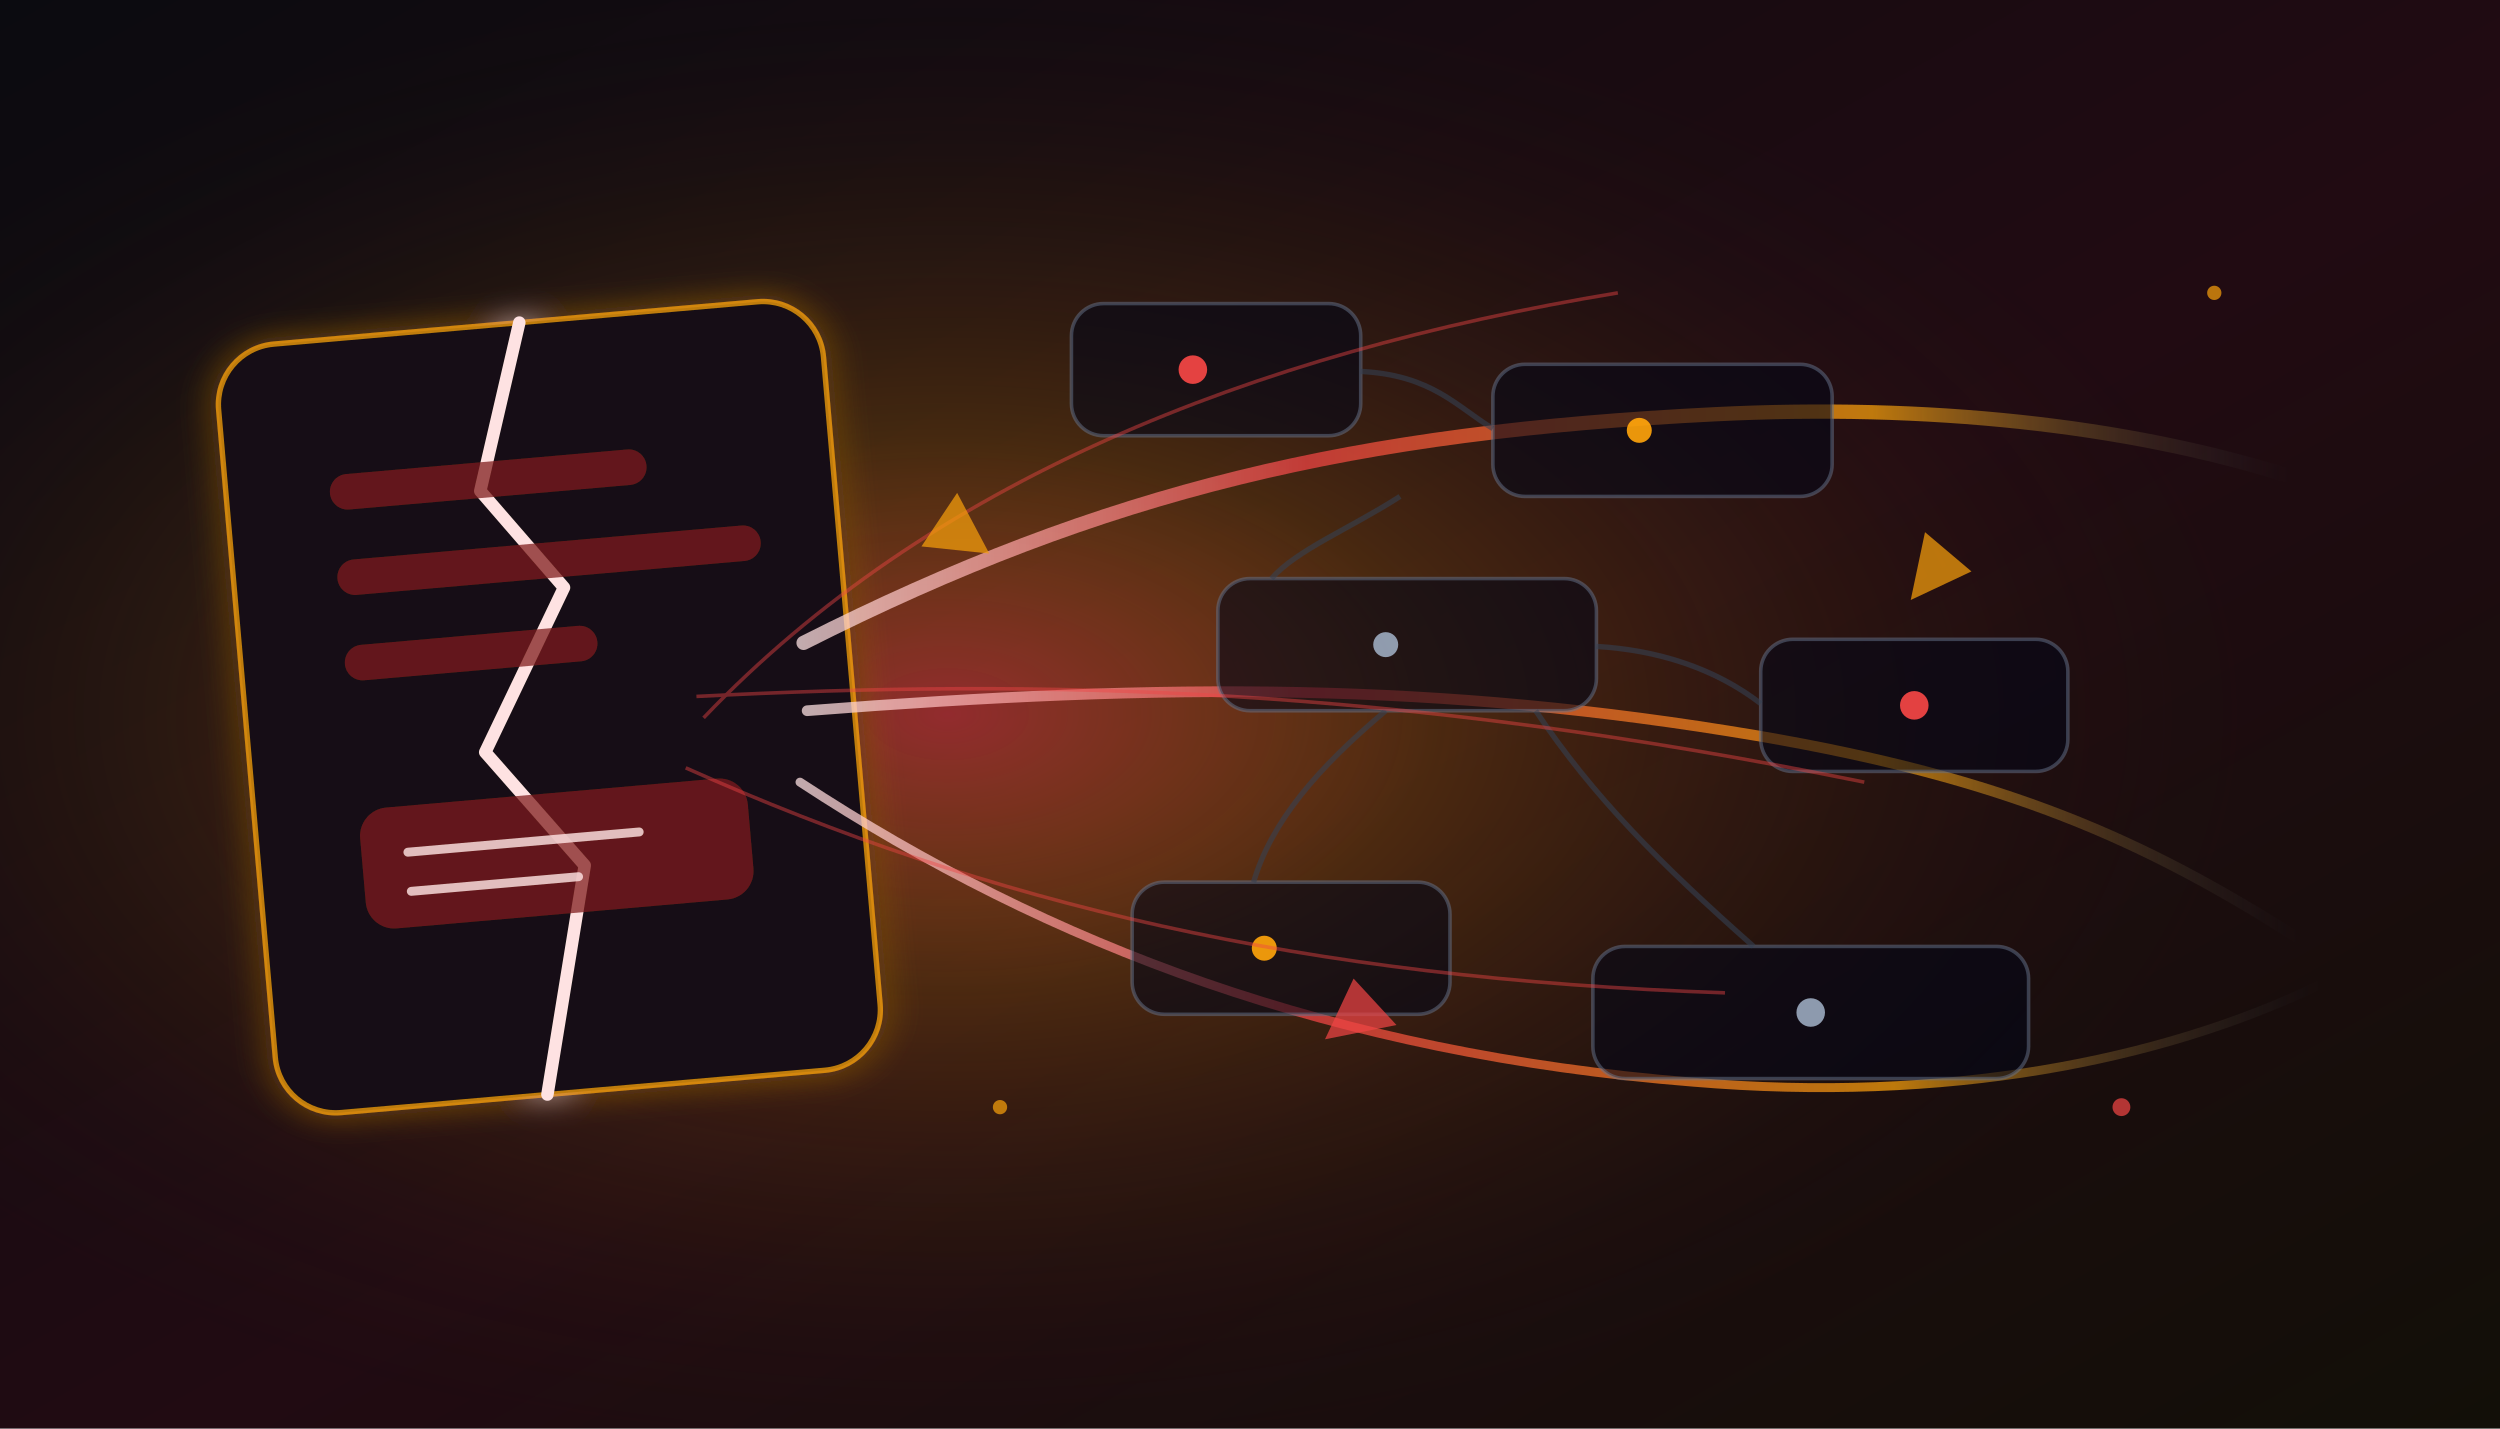
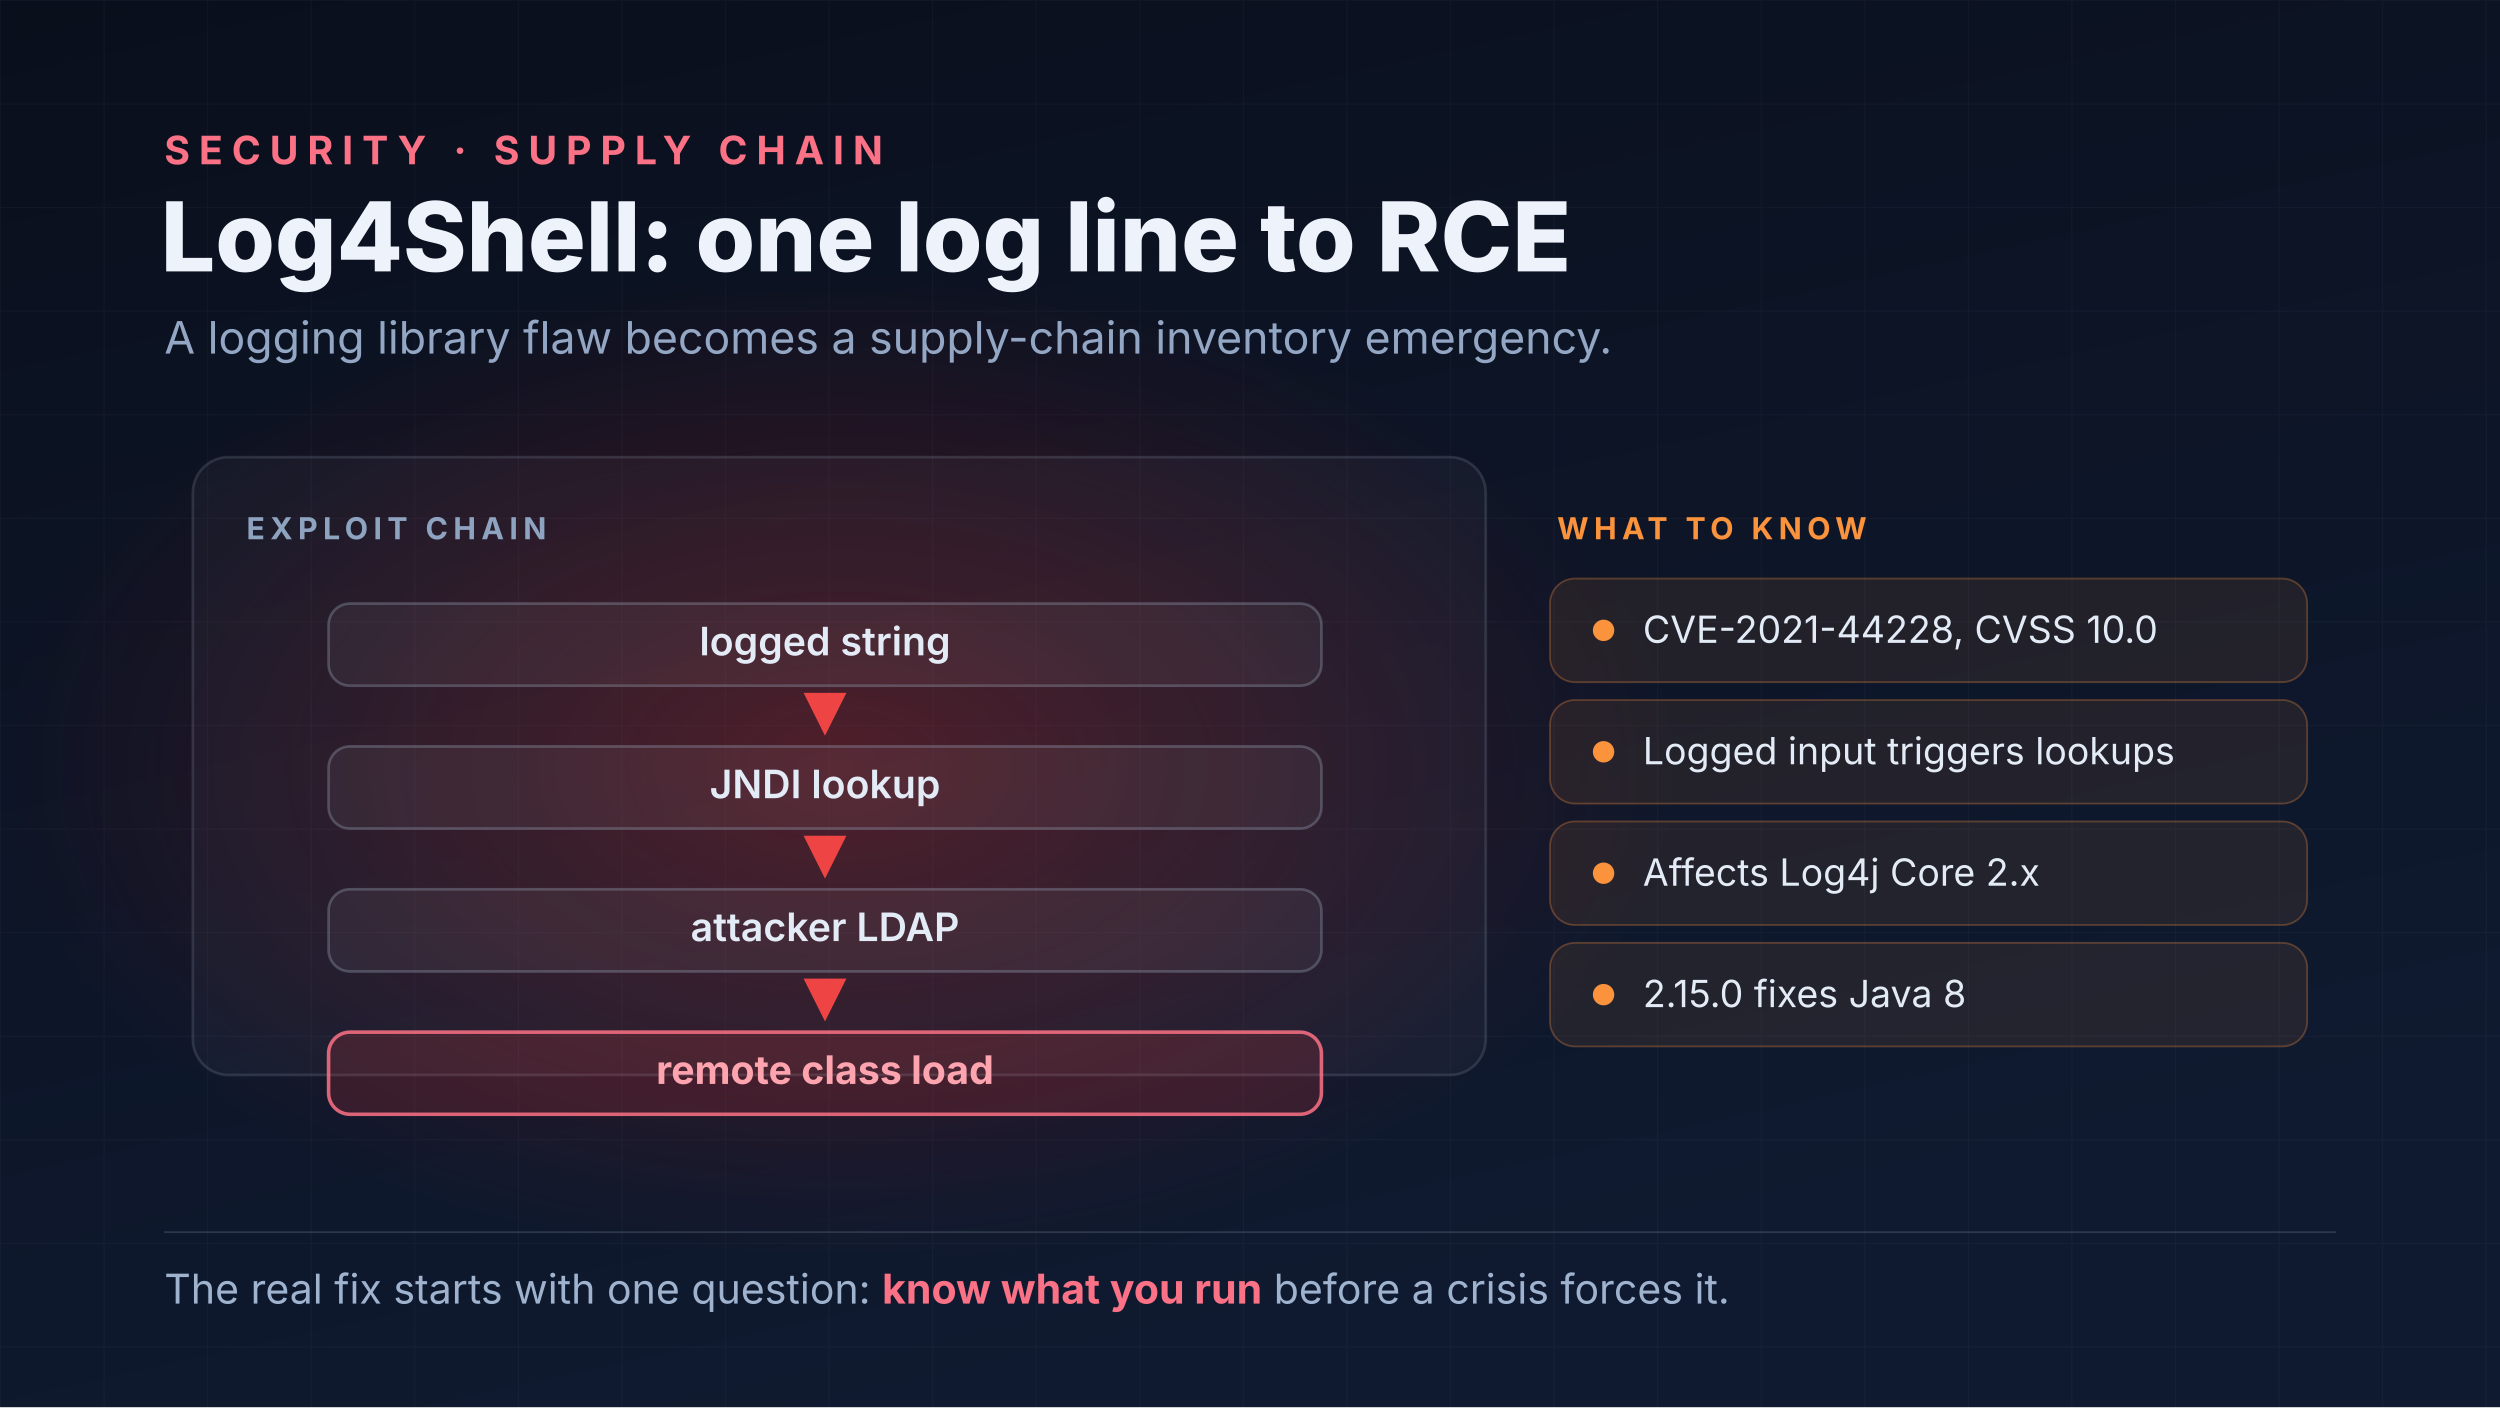
- <svg xmlns="http://www.w3.org/2000/svg" width="1400" height="800" viewBox="0 0 1400 800" role="img" aria-labelledby="title desc">
+ <svg xmlns="http://www.w3.org/2000/svg" width="1400" height="788" viewBox="0 0 1400 788" role="img" aria-labelledby="title desc">
  <defs>
-     <linearGradient id="bg" x1="0" y1="0" x2="1" y2="1">
-       <stop offset="0%" stop-color="#0b0b10" />
-       <stop offset="54%" stop-color="#210b12" />
-       <stop offset="100%" stop-color="#120f08" />
+     <linearGradient id="bg" x1="0" y1="0" x2="0.4" y2="1">
+       <stop offset="0%" stop-color="#0a0f1c" />
+       <stop offset="100%" stop-color="#0f1a30" />
    </linearGradient>
-     <radialGradient id="blast" cx="38%" cy="50%" r="54%">
-       <stop offset="0%" stop-color="#ef4444" stop-opacity="0.56" />
-       <stop offset="36%" stop-color="#f59e0b" stop-opacity="0.2" />
-       <stop offset="100%" stop-color="#0b0b10" stop-opacity="0" />
+     <linearGradient id="sig" x1="0" y1="1" x2="1" y2="0">
+       <stop offset="0%" stop-color="#f59e0b" />
+       <stop offset="100%" stop-color="#ef4444" />
+     </linearGradient>
+     <pattern id="grid" width="58" height="58" patternUnits="userSpaceOnUse">
+       <path d="M58 0 H0 V58" fill="none" stroke="#9fb3cf" stroke-width="1" opacity="0.05" />
+     </pattern>
+     <radialGradient id="glow" cx="50%" cy="50%" r="50%">
+       <stop offset="0%" stop-color="#b91c1c" stop-opacity="0.35" />
+       <stop offset="100%" stop-color="#b91c1c" stop-opacity="0" />
    </radialGradient>
-     <linearGradient id="heat" x1="0" y1="0" x2="1" y2="0">
-       <stop offset="0%" stop-color="#fee2e2" />
-       <stop offset="34%" stop-color="#ef4444" />
-       <stop offset="72%" stop-color="#f59e0b" />
-       <stop offset="100%" stop-color="#334155" stop-opacity="0" />
-     </linearGradient>
-     <filter id="soft" x="-50%" y="-50%" width="200%" height="200%">
-       <feGaussianBlur stdDeviation="9" result="blur" />
-       <feMerge>
-         <feMergeNode in="blur" />
-         <feMergeNode in="SourceGraphic" />
-       </feMerge>
-     </filter>
+     <marker id="arrow" markerWidth="9" markerHeight="9" refX="6" refY="3" orient="auto" markerUnits="strokeWidth">
+       <path d="M0 0 L6 3 L0 6 Z" fill="#ef4444" />
+     </marker>
  </defs>
-   <rect width="1400" height="800" fill="url(#bg)" />
-   <rect width="1400" height="800" fill="url(#blast)" />
-   <g transform="translate(138 180) rotate(-5 170 220)" filter="url(#soft)">
-     <rect x="0" y="0" width="340" height="432" rx="34" fill="#140f12" stroke="#f59e0b" stroke-width="3" stroke-opacity="0.76" />
-     <path d="M172 0 L142 92 L184 150 L132 238 L182 306 L150 432" fill="none" stroke="#fee2e2" stroke-width="7" stroke-linecap="round" stroke-linejoin="round" />
-     <g fill="#7f1d1d" opacity="0.74">
-       <rect x="58" y="76" width="178" height="20" rx="10" />
-       <rect x="58" y="124" width="238" height="20" rx="10" />
-       <rect x="58" y="172" width="142" height="20" rx="10" />
-       <rect x="58" y="264" width="218" height="68" rx="16" />
-     </g>
-     <g stroke="#fee2e2" stroke-width="5" stroke-linecap="round" opacity="0.82">
-       <path d="M84 290 H214" />
-       <path d="M84 312 H178" />
-     </g>
-   </g>
-   <g opacity="0.74" fill="none" stroke-linecap="round">
-     <path d="M450 360 C620 274 760 242 960 232 C1080 226 1190 238 1280 266" stroke="url(#heat)" stroke-width="8" />
-     <path d="M452 398 C656 382 806 382 984 412 C1124 436 1200 470 1288 526" stroke="url(#heat)" stroke-width="6" />
-     <path d="M448 438 C588 530 748 590 948 606 C1090 618 1210 594 1298 552" stroke="url(#heat)" stroke-width="5" />
-   </g>
-   <g transform="translate(600 170)" opacity="0.94">
-     <g fill="#020617" fill-opacity="0.62" stroke="#64748b" stroke-opacity="0.54" stroke-width="2">
-       <rect x="0" y="0" width="162" height="74" rx="18" />
-       <rect x="236" y="34" width="190" height="74" rx="18" />
-       <rect x="82" y="154" width="212" height="74" rx="18" />
-       <rect x="386" y="188" width="172" height="74" rx="18" />
-       <rect x="34" y="324" width="178" height="74" rx="18" />
-       <rect x="292" y="360" width="244" height="74" rx="18" />
-     </g>
-     <g stroke="#334155" stroke-width="3" fill="none" opacity="0.6">
-       <path d="M162 38 C202 40 216 58 236 70" />
-       <path d="M184 108 C156 126 126 138 112 154" />
-       <path d="M294 192 C328 194 360 204 386 224" />
-       <path d="M176 228 C138 260 112 290 102 324" />
-       <path d="M260 228 C292 276 330 314 382 360" />
-     </g>
-     <g fill="#f8fafc">
-       <circle cx="68" cy="37" r="8" fill="#ef4444" />
-       <circle cx="318" cy="71" r="7" fill="#f59e0b" />
-       <circle cx="176" cy="191" r="7" fill="#94a3b8" />
-       <circle cx="472" cy="225" r="8" fill="#ef4444" />
-       <circle cx="108" cy="361" r="7" fill="#f59e0b" />
-       <circle cx="414" cy="397" r="8" fill="#94a3b8" />
-     </g>
-   </g>
-   <g opacity="0.44" fill="none" stroke="#ef4444" stroke-width="2">
-     <path d="M394 402 C520 270 700 198 906 164" />
-     <path d="M384 430 C554 506 730 548 966 556" />
-     <path d="M390 390 C584 380 778 384 1044 438" />
-   </g>
-   <g fill="#f59e0b" opacity="0.72">
-     <path d="M536 276 l18 34 -38 -4z" />
-     <path d="M758 548 l24 26 -40 8z" fill="#ef4444" />
-     <path d="M1078 298 l26 22 -34 16z" />
-     <circle cx="1188" cy="620" r="5" fill="#ef4444" />
-     <circle cx="560" cy="620" r="4" />
-     <circle cx="1240" cy="164" r="4" />
-   </g>
+   <rect width="1400" height="788" fill="url(#bg)" />
+   <rect width="1400" height="788" fill="url(#grid)" />
+   <ellipse cx="470" cy="430" rx="470" ry="280" fill="url(#glow)" />
+   <text x="92" y="92" fill="#fb7185" font-family="Inter,'Segoe UI',system-ui,sans-serif" font-size="22" font-weight="700" letter-spacing="5">SECURITY · SUPPLY CHAIN</text>
+   <text x="90" y="152" fill="#eef3fb" font-family="Inter,'Segoe UI',system-ui,sans-serif" font-size="54" font-weight="800">Log4Shell: one log line to RCE</text>
+   <text x="92" y="198" fill="#93a7c4" font-family="Inter,'Segoe UI',system-ui,sans-serif" font-size="25">A logging library flaw becomes a supply-chain inventory emergency.</text>
+   <rect x="108" y="256" width="724" height="346" rx="20" fill="#ffffff" fill-opacity="0.035" stroke="#94a3b8" stroke-opacity="0.20" stroke-width="1.5" />
+   <text x="138" y="302" fill="#8ea3bf" font-family="Inter,'Segoe UI',system-ui,sans-serif" font-size="17" font-weight="700" letter-spacing="3">EXPLOIT CHAIN</text>
+   <rect x="184" y="338" width="556" height="46" rx="12" fill="#ffffff" fill-opacity="0.05" stroke="#94a3b8" stroke-opacity="0.35" stroke-width="1.5" />
+   <text x="462" y="367" text-anchor="middle" fill="#e3ebf6" font-family="Inter,'Segoe UI',system-ui,sans-serif" font-size="22" font-weight="600">logged string</text>
+   <line x1="462" y1="384" x2="462" y2="412" stroke="url(#sig)" stroke-width="4" marker-end="url(#arrow)" />
+   <rect x="184" y="418" width="556" height="46" rx="12" fill="#ffffff" fill-opacity="0.05" stroke="#94a3b8" stroke-opacity="0.35" stroke-width="1.5" />
+   <text x="462" y="447" text-anchor="middle" fill="#e3ebf6" font-family="Inter,'Segoe UI',system-ui,sans-serif" font-size="22" font-weight="600">JNDI lookup</text>
+   <line x1="462" y1="464" x2="462" y2="492" stroke="url(#sig)" stroke-width="4" marker-end="url(#arrow)" />
+   <rect x="184" y="498" width="556" height="46" rx="12" fill="#ffffff" fill-opacity="0.05" stroke="#94a3b8" stroke-opacity="0.35" stroke-width="1.5" />
+   <text x="462" y="527" text-anchor="middle" fill="#e3ebf6" font-family="Inter,'Segoe UI',system-ui,sans-serif" font-size="22" font-weight="600">attacker LDAP</text>
+   <line x1="462" y1="544" x2="462" y2="572" stroke="url(#sig)" stroke-width="4" marker-end="url(#arrow)" />
+   <rect x="184" y="578" width="556" height="46" rx="12" fill="#ef4444" fill-opacity="0.16" stroke="#fb7185" stroke-opacity="0.85" stroke-width="2" />
+   <text x="462" y="607" text-anchor="middle" fill="#fda4af" font-family="Inter,'Segoe UI',system-ui,sans-serif" font-size="22" font-weight="700">remote class load</text>
+   <text x="872" y="302" fill="#fb923c" font-family="Inter,'Segoe UI',system-ui,sans-serif" font-size="17" font-weight="700" letter-spacing="3">WHAT TO KNOW</text>
+   <rect x="868" y="324" width="424" height="58" rx="14" fill="#fb923c" fill-opacity="0.09" stroke="#fb923c" stroke-opacity="0.3" />
+   <circle cx="898" cy="353" r="6" fill="#fb923c" />
+   <text x="920" y="360" fill="#e3ebf6" font-family="Inter,'Segoe UI',system-ui,sans-serif" font-size="21">CVE-2021-44228, CVSS 10.0</text>
+   <rect x="868" y="392" width="424" height="58" rx="14" fill="#fb923c" fill-opacity="0.09" stroke="#fb923c" stroke-opacity="0.3" />
+   <circle cx="898" cy="421" r="6" fill="#fb923c" />
+   <text x="920" y="428" fill="#e3ebf6" font-family="Inter,'Segoe UI',system-ui,sans-serif" font-size="21">Logged input triggers lookups</text>
+   <rect x="868" y="460" width="424" height="58" rx="14" fill="#fb923c" fill-opacity="0.09" stroke="#fb923c" stroke-opacity="0.3" />
+   <circle cx="898" cy="489" r="6" fill="#fb923c" />
+   <text x="920" y="496" fill="#e3ebf6" font-family="Inter,'Segoe UI',system-ui,sans-serif" font-size="21">Affects Log4j Core 2.x</text>
+   <rect x="868" y="528" width="424" height="58" rx="14" fill="#fb923c" fill-opacity="0.09" stroke="#fb923c" stroke-opacity="0.3" />
+   <circle cx="898" cy="557" r="6" fill="#fb923c" />
+   <text x="920" y="564" fill="#e3ebf6" font-family="Inter,'Segoe UI',system-ui,sans-serif" font-size="21">2.15.0 fixes Java 8</text>
+   <line x1="92" y1="690" x2="1308" y2="690" stroke="#94a3b8" stroke-opacity="0.22" stroke-width="1" />
+   <text x="92" y="730" fill="#9fb3cf" font-family="Inter,'Segoe UI',system-ui,sans-serif" font-size="23">The real fix starts with one question: <tspan fill="#fb7185" font-weight="700">know what you run</tspan> before a crisis forces it.</text>
</svg>
